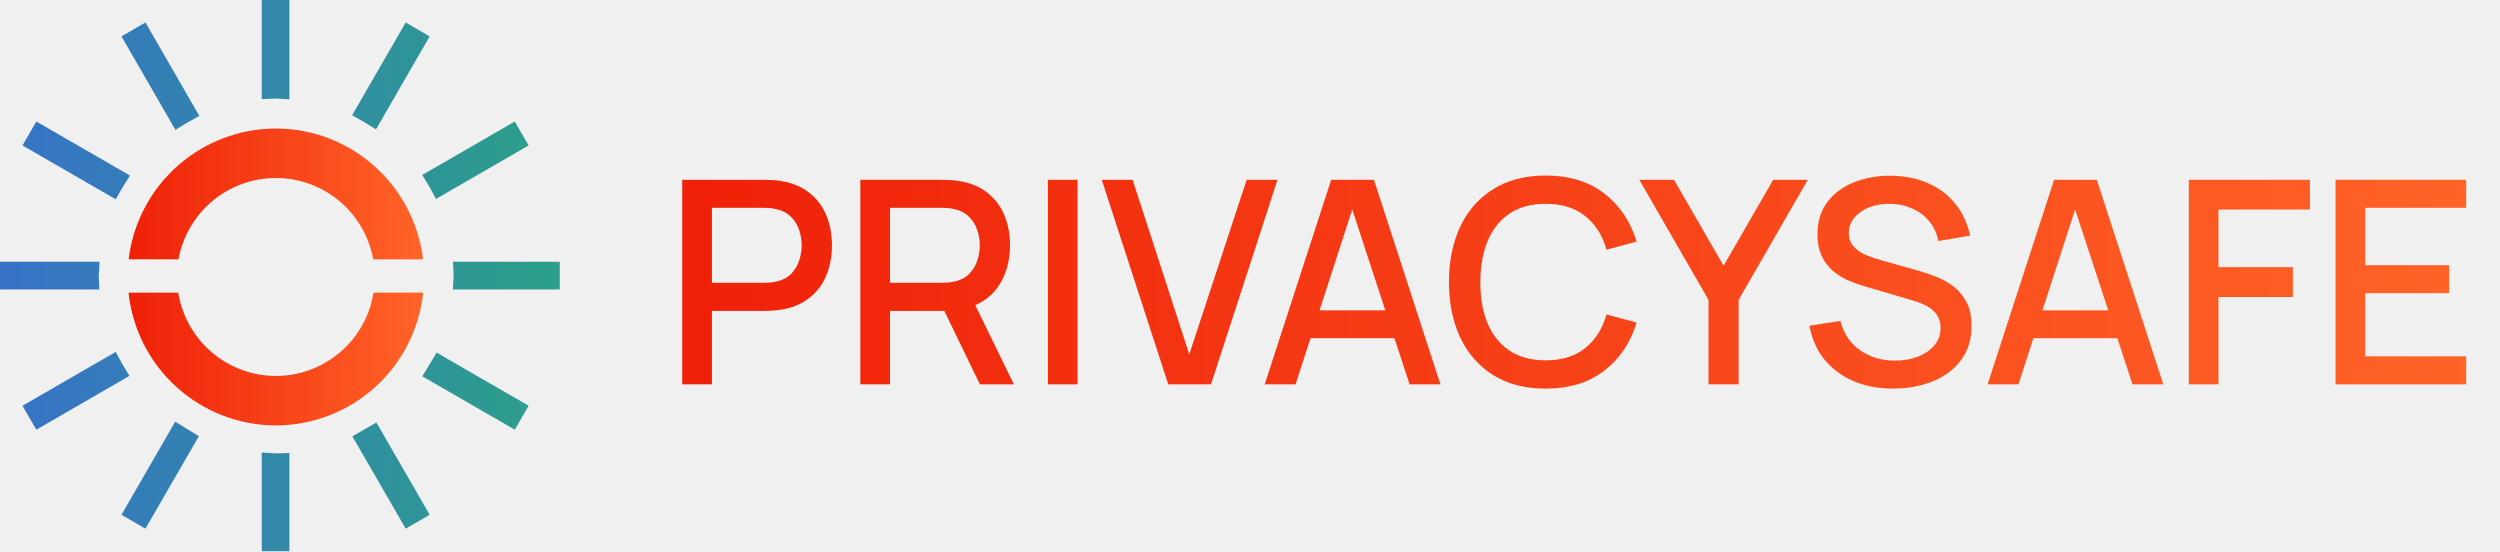
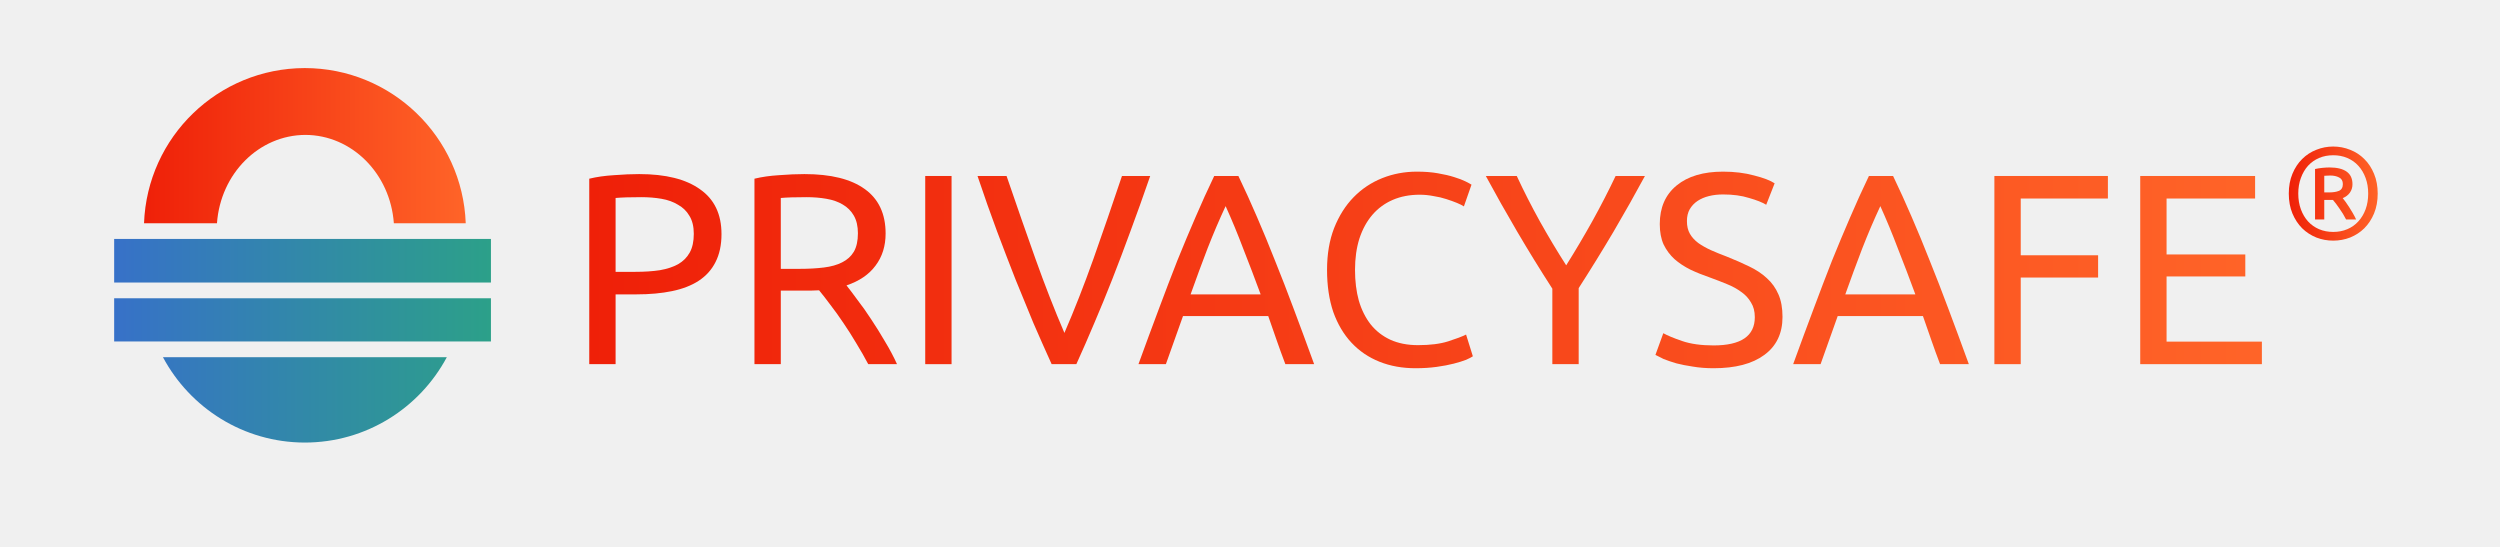
- <svg xmlns="http://www.w3.org/2000/svg" width="127" height="28" viewBox="0 0 127 28" fill="none">
-   <g clip-path="url(#clip0_5004_62071)">
-     <path d="M13.736 0V4.575C13.834 4.57 13.932 4.567 14.03 4.565C14.107 4.568 14.184 4.572 14.262 4.577V0H13.736ZM7.228 1.744L6.771 2.009L9.065 5.983C9.215 5.89 9.367 5.802 9.522 5.718L7.228 1.744ZM20.77 1.744L18.492 5.689C18.647 5.775 18.799 5.864 18.948 5.958L21.227 2.009L20.77 1.744ZM2.007 6.773L1.744 7.228L5.716 9.522C5.802 9.369 5.893 9.219 5.987 9.071L2.007 6.773ZM25.991 6.773L22.06 9.042C22.152 9.191 22.24 9.343 22.323 9.497L26.254 7.228L25.991 6.773ZM0 13.736V14.264H4.584C4.58 14.182 4.577 14.101 4.575 14.02C4.579 13.925 4.584 13.831 4.59 13.736H0ZM23.474 13.736C23.479 13.831 23.482 13.925 23.484 14.02C23.481 14.101 23.477 14.182 23.472 14.264H27.998V13.736H23.474ZM5.706 18.484L1.744 20.772L2.007 21.227L5.966 18.939C5.875 18.79 5.789 18.638 5.706 18.484ZM22.346 18.515C22.259 18.668 22.168 18.818 22.073 18.966L25.991 21.227L26.254 20.772L22.346 18.515ZM9.05 22.042L6.771 25.991L7.228 26.256L9.502 22.319C9.349 22.231 9.198 22.138 9.05 22.042ZM18.966 22.073C18.816 22.165 18.662 22.253 18.507 22.337L20.77 26.256L21.227 25.991L18.966 22.073ZM13.736 23.459V28H14.262V23.466C14.184 23.469 14.107 23.472 14.03 23.474C13.932 23.471 13.834 23.466 13.736 23.459Z" stroke="url(#paint0_linear_5004_62071)" stroke-width="0.879" stroke-linecap="round" />
-     <path d="M14.014 6.529C12.17 6.531 10.392 7.209 9.014 8.433C7.637 9.657 6.755 11.344 6.536 13.174H9.068C9.278 12.015 9.888 10.967 10.792 10.212C11.696 9.457 12.836 9.043 14.014 9.043C15.191 9.043 16.332 9.457 17.236 10.211C18.14 10.966 18.75 12.015 18.96 13.174H21.491C21.272 11.344 20.39 9.657 19.013 8.433C17.635 7.209 15.857 6.531 14.014 6.529ZM6.529 14.867C6.725 16.716 7.598 18.428 8.979 19.673C10.361 20.918 12.154 21.608 14.014 21.612C15.873 21.608 17.666 20.918 19.048 19.673C20.429 18.428 21.302 16.716 21.498 14.867H18.976C18.786 16.047 18.183 17.121 17.274 17.896C16.364 18.672 15.209 19.098 14.014 19.098C12.819 19.097 11.664 18.67 10.756 17.895C9.847 17.119 9.245 16.046 9.055 14.867H6.529Z" fill="url(#paint1_linear_5004_62071)" />
-     <path d="M34.658 19.524V9.135H38.857C38.958 9.135 39.083 9.14 39.232 9.149C39.381 9.154 39.523 9.168 39.658 9.193C40.235 9.284 40.716 9.481 41.101 9.784C41.49 10.087 41.782 10.47 41.974 10.931C42.166 11.393 42.263 11.903 42.263 12.461C42.263 13.024 42.166 13.536 41.974 13.998C41.782 14.46 41.49 14.842 41.101 15.145C40.716 15.448 40.235 15.645 39.658 15.736C39.523 15.756 39.379 15.77 39.225 15.78C39.076 15.789 38.953 15.794 38.857 15.794H36.166V19.524H34.658ZM36.166 14.366H38.799C38.895 14.366 39.001 14.361 39.117 14.351C39.237 14.342 39.35 14.325 39.456 14.301C39.764 14.229 40.011 14.096 40.199 13.904C40.387 13.707 40.521 13.481 40.603 13.226C40.685 12.971 40.726 12.716 40.726 12.461C40.726 12.206 40.685 11.954 40.603 11.703C40.521 11.448 40.387 11.225 40.199 11.032C40.011 10.835 39.764 10.7 39.456 10.628C39.35 10.6 39.237 10.58 39.117 10.571C39.001 10.561 38.895 10.556 38.799 10.556H36.166V14.366ZM43.705 19.524V9.135H47.904C48.005 9.135 48.13 9.14 48.279 9.149C48.428 9.154 48.57 9.168 48.705 9.193C49.282 9.284 49.763 9.481 50.148 9.784C50.538 10.087 50.828 10.47 51.021 10.931C51.213 11.393 51.309 11.903 51.309 12.461C51.309 13.288 51.098 14.002 50.675 14.604C50.251 15.2 49.616 15.573 48.77 15.722L48.157 15.794H45.213V19.524H43.705ZM49.78 19.524L47.731 15.296L49.253 14.907L51.504 19.524H49.78ZM45.213 14.366H47.846C47.943 14.366 48.048 14.361 48.164 14.351C48.284 14.342 48.397 14.325 48.503 14.301C48.811 14.229 49.058 14.096 49.246 13.904C49.434 13.707 49.568 13.481 49.65 13.226C49.732 12.971 49.773 12.716 49.773 12.461C49.773 12.206 49.732 11.954 49.65 11.703C49.568 11.448 49.434 11.225 49.246 11.032C49.058 10.835 48.811 10.7 48.503 10.628C48.397 10.6 48.284 10.58 48.164 10.571C48.048 10.561 47.943 10.556 47.846 10.556H45.213V14.366ZM53.234 19.524V9.135H54.742V19.524H53.234ZM59.347 19.524L55.971 9.135H57.537L60.415 18.002L63.33 9.135H64.896L61.519 19.524H59.347ZM64.248 19.524L67.624 9.135H69.796L73.173 19.524H71.607L68.498 10.044H68.887L65.814 19.524H64.248ZM66.001 17.18V15.765H71.427V17.18H66.001ZM78.522 19.741C77.483 19.741 76.598 19.515 75.867 19.063C75.135 18.606 74.575 17.971 74.185 17.158C73.801 16.345 73.608 15.402 73.608 14.33C73.608 13.257 73.801 12.314 74.185 11.501C74.575 10.688 75.135 10.056 75.867 9.604C76.598 9.147 77.483 8.918 78.522 8.918C79.719 8.918 80.71 9.221 81.494 9.827C82.283 10.434 82.831 11.249 83.139 12.273L81.61 12.685C81.408 11.958 81.047 11.388 80.527 10.975C80.013 10.561 79.344 10.354 78.522 10.354C77.786 10.354 77.172 10.52 76.682 10.852C76.191 11.184 75.821 11.648 75.571 12.245C75.325 12.841 75.203 13.536 75.203 14.33C75.198 15.123 75.318 15.818 75.564 16.415C75.814 17.011 76.184 17.475 76.675 17.807C77.17 18.139 77.786 18.305 78.522 18.305C79.344 18.305 80.013 18.098 80.527 17.685C81.047 17.266 81.408 16.696 81.61 15.975L83.139 16.386C82.831 17.41 82.283 18.226 81.494 18.832C80.71 19.438 79.719 19.741 78.522 19.741ZM86.793 19.524V15.232L83.279 9.135H85.04L87.558 13.5L90.076 9.135H91.836L88.322 15.232V19.524H86.793ZM96.172 19.741C95.427 19.741 94.753 19.613 94.152 19.358C93.556 19.099 93.063 18.731 92.673 18.255C92.288 17.774 92.038 17.204 91.923 16.545L93.496 16.306C93.654 16.941 93.986 17.437 94.491 17.793C94.996 18.144 95.585 18.32 96.259 18.32C96.677 18.32 97.062 18.255 97.413 18.125C97.764 17.99 98.046 17.8 98.257 17.555C98.474 17.305 98.582 17.006 98.582 16.66C98.582 16.473 98.549 16.306 98.481 16.162C98.419 16.018 98.33 15.893 98.214 15.787C98.104 15.676 97.966 15.583 97.803 15.506C97.644 15.424 97.469 15.354 97.276 15.296L94.614 14.51C94.354 14.433 94.09 14.334 93.82 14.214C93.551 14.089 93.303 13.928 93.077 13.731C92.856 13.529 92.675 13.281 92.536 12.988C92.397 12.689 92.327 12.329 92.327 11.905C92.327 11.266 92.49 10.725 92.817 10.282C93.149 9.835 93.597 9.498 94.159 9.272C94.722 9.041 95.352 8.926 96.05 8.926C96.752 8.935 97.38 9.06 97.933 9.301C98.491 9.541 98.953 9.888 99.318 10.34C99.689 10.787 99.943 11.331 100.083 11.97L98.467 12.245C98.395 11.855 98.241 11.521 98.005 11.242C97.769 10.958 97.481 10.741 97.139 10.592C96.798 10.438 96.427 10.359 96.028 10.354C95.643 10.345 95.29 10.402 94.967 10.527C94.65 10.652 94.395 10.828 94.203 11.054C94.015 11.28 93.921 11.54 93.921 11.833C93.921 12.122 94.005 12.355 94.174 12.533C94.342 12.711 94.549 12.853 94.794 12.959C95.044 13.06 95.292 13.144 95.537 13.211L97.457 13.752C97.697 13.82 97.969 13.911 98.272 14.027C98.58 14.137 98.876 14.293 99.159 14.496C99.448 14.698 99.686 14.967 99.874 15.304C100.061 15.636 100.155 16.054 100.155 16.559C100.155 17.083 100.049 17.545 99.838 17.944C99.626 18.339 99.335 18.671 98.965 18.94C98.599 19.204 98.176 19.404 97.695 19.539C97.214 19.674 96.706 19.741 96.172 19.741ZM100.971 19.524L104.348 9.135H106.519L109.896 19.524H108.33L105.221 10.044H105.61L102.537 19.524H100.971ZM102.724 17.18V15.765H108.15V17.18H102.724ZM111.19 19.524V9.135H117.345V10.643H112.698V13.572H116.479V15.087H112.698V19.524H111.19ZM118.645 19.524V9.135H125.283V10.556H120.153V13.471H124.417V14.892H120.153V18.103H125.283V19.524H118.645Z" fill="url(#paint2_linear_5004_62071)" />
-   </g>
+ <svg xmlns="http://www.w3.org/2000/svg" width="1231" height="269" viewBox="0 0 1231 269" fill="none">
+   <path d="M314.752 85.719C327.766 85.719 337.749 88.215 344.701 93.206C351.743 98.109 355.264 105.462 355.264 115.267C355.264 120.615 354.284 125.206 352.323 129.039C350.451 132.782 347.687 135.858 344.033 138.264C340.468 140.582 336.1 142.275 330.93 143.345C325.76 144.415 319.922 144.949 313.415 144.949H303.12V179.311H290.151V87.992C293.805 87.101 297.861 86.521 302.318 86.254C306.864 85.897 311.008 85.719 314.752 85.719ZM315.822 97.084C310.295 97.084 306.061 97.217 303.12 97.485V133.852H312.88C317.337 133.852 321.348 133.585 324.913 133.05C328.479 132.426 331.465 131.445 333.872 130.108C336.367 128.682 338.284 126.766 339.621 124.359C340.958 121.952 341.626 118.877 341.626 115.134C341.626 111.568 340.913 108.627 339.487 106.309C338.15 103.992 336.278 102.164 333.872 100.827C331.554 99.401 328.835 98.421 325.716 97.886C322.596 97.351 319.298 97.084 315.822 97.084Z" fill="url(#paint0_linear_6378_92654)" />
+   <path d="M416.821 140.537C418.247 142.32 420.03 144.682 422.169 147.623C424.397 150.476 426.67 153.685 428.988 157.25C431.305 160.726 433.578 164.381 435.806 168.214C438.124 172.047 440.085 175.746 441.689 179.311H427.517C425.734 175.924 423.773 172.492 421.634 169.016C419.584 165.54 417.489 162.242 415.35 159.122C413.211 155.913 411.071 152.927 408.932 150.164C406.882 147.401 405.01 144.994 403.317 142.944C402.158 143.033 400.955 143.078 399.707 143.078C398.548 143.078 397.345 143.078 396.097 143.078H384.465V179.311H371.495V87.992C375.15 87.101 379.206 86.521 383.662 86.254C388.208 85.897 392.353 85.719 396.097 85.719C409.11 85.719 419.004 88.17 425.779 93.073C432.642 97.975 436.074 105.284 436.074 115C436.074 121.15 434.425 126.409 431.127 130.777C427.918 135.145 423.149 138.398 416.821 140.537ZM397.166 97.084C391.64 97.084 387.406 97.217 384.465 97.485V132.381H393.69C398.147 132.381 402.158 132.158 405.723 131.713C409.289 131.267 412.275 130.42 414.681 129.172C417.177 127.925 419.094 126.186 420.431 123.958C421.768 121.64 422.436 118.61 422.436 114.866C422.436 111.39 421.768 108.493 420.431 106.176C419.094 103.858 417.266 102.031 414.949 100.694C412.72 99.357 410.046 98.421 406.927 97.886C403.896 97.351 400.643 97.084 397.166 97.084Z" fill="url(#paint1_linear_6378_92654)" />
+   <path d="M455.582 86.655H468.551V179.311H455.582V86.655Z" fill="url(#paint2_linear_6378_92654)" />
+   <path d="M566.362 86.655C562.975 96.46 559.722 105.552 556.602 113.93C553.571 122.22 550.585 130.108 547.644 137.596C544.702 145.083 541.761 152.258 538.819 159.122C535.967 165.896 533.026 172.626 529.995 179.311H517.828C514.797 172.626 511.811 165.896 508.87 159.122C506.018 152.258 503.076 145.083 500.046 137.596C497.104 130.108 494.073 122.22 490.954 113.93C487.834 105.552 484.625 96.46 481.327 86.655H495.633C500.447 100.738 505.171 114.287 509.806 127.301C514.441 140.314 519.21 152.526 524.112 163.935C529.015 152.615 533.783 140.448 538.418 127.434C543.053 114.331 547.733 100.738 552.457 86.655H566.362Z" fill="url(#paint3_linear_6378_92654)" />
+   <path d="M632.91 179.311C631.394 175.3 629.968 171.378 628.631 167.545C627.294 163.623 625.913 159.657 624.486 155.646H582.504L574.08 179.311H560.576C564.142 169.506 567.484 160.459 570.604 152.169C573.724 143.791 576.755 135.858 579.696 128.37C582.727 120.883 585.713 113.752 588.654 106.978C591.596 100.114 594.671 93.34 597.88 86.655H609.779C612.988 93.34 616.063 100.114 619.005 106.978C621.946 113.752 624.888 120.883 627.829 128.37C630.86 135.858 633.935 143.791 637.055 152.169C640.174 160.459 643.517 169.506 647.082 179.311H632.91ZM620.743 144.949C617.89 137.195 615.038 129.707 612.186 122.487C609.423 115.178 606.526 108.181 603.495 101.496C600.375 108.181 597.389 115.178 594.537 122.487C591.774 129.707 589.011 137.195 586.247 144.949H620.743Z" fill="url(#paint4_linear_6378_92654)" />
+   <path d="M697.025 181.317C690.518 181.317 684.59 180.247 679.242 178.108C673.894 175.968 669.303 172.849 665.471 168.749C661.638 164.648 658.652 159.612 656.513 153.64C654.462 147.579 653.437 140.671 653.437 132.916C653.437 125.161 654.596 118.298 656.914 112.326C659.32 106.265 662.529 101.184 666.54 97.084C670.551 92.984 675.231 89.864 680.579 87.725C685.927 85.585 691.632 84.516 697.693 84.516C701.526 84.516 704.958 84.783 707.988 85.318C711.108 85.853 713.782 86.477 716.01 87.19C718.328 87.903 720.2 88.616 721.626 89.329C723.052 90.042 724.033 90.577 724.567 90.933L720.824 101.63C720.021 101.095 718.863 100.515 717.347 99.891C715.832 99.267 714.094 98.644 712.133 98.02C710.261 97.396 708.166 96.905 705.849 96.549C703.621 96.103 701.348 95.88 699.03 95.88C694.128 95.88 689.715 96.727 685.793 98.421C681.872 100.114 678.529 102.566 675.766 105.774C673.003 108.983 670.863 112.905 669.348 117.54C667.922 122.086 667.209 127.211 667.209 132.916C667.209 138.443 667.833 143.479 669.081 148.025C670.418 152.57 672.379 156.492 674.964 159.79C677.548 162.999 680.757 165.495 684.59 167.278C688.512 169.061 693.058 169.952 698.228 169.952C704.2 169.952 709.147 169.328 713.069 168.08C716.991 166.832 719.932 165.718 721.893 164.737L725.236 175.434C724.612 175.879 723.498 176.459 721.893 177.172C720.289 177.796 718.283 178.42 715.877 179.044C713.47 179.668 710.662 180.202 707.453 180.648C704.244 181.094 700.768 181.317 697.025 181.317Z" fill="url(#paint5_linear_6378_92654)" />
+   <path d="M764.373 179.311V142.142C758.223 132.604 752.429 123.2 746.992 113.93C741.555 104.66 736.429 95.568 731.616 86.655H746.858C750.245 93.964 754.034 101.407 758.223 108.983C762.412 116.471 766.735 123.691 771.192 130.643C775.56 123.691 779.838 116.471 784.028 108.983C788.217 101.407 792.05 93.964 795.526 86.655H809.966C805.153 95.568 800.027 104.66 794.59 113.93C789.153 123.111 783.404 132.426 777.342 141.874V179.311H764.373Z" fill="url(#paint6_linear_6378_92654)" />
+   <path d="M843.747 170.086C857.295 170.086 864.07 165.451 864.07 156.18C864.07 153.328 863.446 150.921 862.198 148.96C861.039 146.91 859.435 145.172 857.385 143.746C855.334 142.231 852.972 140.938 850.298 139.869C847.713 138.799 844.95 137.729 842.009 136.66C838.622 135.501 835.413 134.209 832.382 132.782C829.352 131.267 826.722 129.529 824.494 127.568C822.265 125.518 820.483 123.111 819.146 120.348C817.898 117.585 817.274 114.242 817.274 110.32C817.274 102.209 820.037 95.88 825.563 91.335C831.09 86.789 838.711 84.516 848.427 84.516C854.042 84.516 859.123 85.14 863.669 86.388C868.304 87.546 871.691 88.839 873.83 90.265L869.685 100.827C867.813 99.669 865.006 98.554 861.262 97.485C857.607 96.326 853.329 95.747 848.427 95.747C845.931 95.747 843.613 96.014 841.474 96.549C839.335 97.084 837.463 97.886 835.858 98.956C834.254 100.025 832.962 101.407 831.981 103.1C831.09 104.705 830.644 106.621 830.644 108.85C830.644 111.345 831.134 113.44 832.115 115.134C833.095 116.827 834.477 118.342 836.26 119.68C838.042 120.927 840.092 122.086 842.41 123.156C844.817 124.225 847.446 125.295 850.298 126.365C854.309 127.969 857.964 129.574 861.262 131.178C864.649 132.782 867.546 134.699 869.953 136.927C872.448 139.156 874.365 141.83 875.702 144.949C877.039 147.98 877.707 151.679 877.707 156.047C877.707 164.158 874.721 170.398 868.749 174.765C862.866 179.133 854.532 181.317 843.747 181.317C840.092 181.317 836.705 181.049 833.585 180.514C830.555 180.069 827.836 179.534 825.43 178.91C823.023 178.197 820.928 177.484 819.146 176.771C817.452 175.968 816.115 175.3 815.134 174.765L819.012 164.069C821.062 165.228 824.182 166.52 828.371 167.946C832.56 169.372 837.686 170.086 843.747 170.086Z" fill="url(#paint7_linear_6378_92654)" />
+   <path d="M955.285 179.311C953.77 175.3 952.344 171.378 951.007 167.545C949.67 163.623 948.288 159.657 946.862 155.646H904.879L896.456 179.311H882.952C886.518 169.506 889.86 160.459 892.98 152.169C896.1 143.791 899.13 135.858 902.072 128.37C905.102 120.883 908.088 113.752 911.03 106.978C913.971 100.114 917.046 93.34 920.255 86.655H932.155C935.364 93.34 938.439 100.114 941.38 106.978C944.322 113.752 947.263 120.883 950.205 128.37C953.235 135.858 956.311 143.791 959.43 152.169C962.55 160.459 965.893 169.506 969.458 179.311H955.285ZM943.119 144.949C940.266 137.195 937.414 129.707 934.562 122.487C931.798 115.178 928.901 108.181 925.871 101.496C922.751 108.181 919.765 115.178 916.913 122.487C914.15 129.707 911.386 137.195 908.623 144.949H943.119Z" fill="url(#paint8_linear_6378_92654)" />
+   <path d="M982.038 179.311V86.655H1037.93V97.752H995.007V125.696H1033.11V136.66H995.007V179.311H982.038Z" fill="url(#paint9_linear_6378_92654)" />
+   <path d="M1053.85 179.311V86.655H1110.41V97.752H1066.82V125.295H1105.59V136.125H1066.82V168.214H1113.75V179.311H1053.85Z" fill="url(#paint10_linear_6378_92654)" />
+   <path d="M1170.78 95.322C1170.78 98.948 1170.18 102.212 1168.98 105.114C1167.79 107.972 1166.19 110.404 1164.18 112.41C1162.18 114.372 1159.85 115.887 1157.21 116.954C1154.56 117.978 1151.79 118.49 1148.89 118.49C1145.99 118.49 1143.21 117.978 1140.57 116.954C1137.92 115.887 1135.6 114.372 1133.59 112.41C1131.59 110.404 1129.99 107.972 1128.79 105.114C1127.6 102.212 1127 98.948 1127 95.322C1127 91.695 1127.6 88.452 1128.79 85.594C1129.99 82.692 1131.59 80.26 1133.59 78.298C1135.6 76.292 1137.92 74.778 1140.57 73.754C1143.21 72.687 1145.99 72.154 1148.89 72.154C1151.79 72.154 1154.56 72.687 1157.21 73.754C1159.85 74.778 1162.18 76.292 1164.18 78.298C1166.19 80.26 1167.79 82.692 1168.98 85.594C1170.18 88.452 1170.78 91.695 1170.78 95.322ZM1166.1 95.322C1166.1 92.506 1165.68 89.946 1164.82 87.642C1163.97 85.295 1162.78 83.29 1161.24 81.626C1159.75 79.962 1157.93 78.682 1155.8 77.786C1153.71 76.89 1151.4 76.442 1148.89 76.442C1146.37 76.442 1144.04 76.89 1141.91 77.786C1139.82 78.682 1138.01 79.962 1136.47 81.626C1134.98 83.29 1133.8 85.295 1132.95 87.642C1132.1 89.946 1131.67 92.506 1131.67 95.322C1131.67 98.138 1132.1 100.719 1132.95 103.066C1133.8 105.37 1134.98 107.354 1136.47 109.018C1138.01 110.682 1139.82 111.962 1141.91 112.858C1144.04 113.754 1146.37 114.202 1148.89 114.202C1151.4 114.202 1153.71 113.754 1155.8 112.858C1157.93 111.962 1159.75 110.682 1161.24 109.018C1162.78 107.354 1163.97 105.37 1164.82 103.066C1165.68 100.719 1166.1 98.138 1166.1 95.322ZM1155.22 108.058C1154.24 106.138 1153.13 104.324 1151.9 102.618C1150.7 100.868 1149.66 99.482 1148.76 98.458H1144.47V108.058H1139.93V83.226C1141.08 82.97 1142.3 82.778 1143.58 82.65C1144.86 82.522 1146.03 82.458 1147.1 82.458C1150.76 82.458 1153.56 83.14 1155.48 84.506C1157.4 85.871 1158.36 87.94 1158.36 90.714C1158.36 92.292 1157.93 93.679 1157.08 94.874C1156.27 96.026 1155.1 96.922 1153.56 97.562C1153.99 98.074 1154.48 98.714 1155.03 99.482C1155.59 100.25 1156.16 101.103 1156.76 102.042C1157.36 102.98 1157.95 103.962 1158.55 104.986C1159.15 106.01 1159.68 107.034 1160.15 108.058H1155.22ZM1144.47 94.746H1146.9C1148.82 94.746 1150.42 94.49 1151.7 93.978C1152.98 93.423 1153.62 92.314 1153.62 90.65C1153.62 89.071 1153 87.983 1151.77 87.386C1150.57 86.746 1149.12 86.426 1147.42 86.426C1146.95 86.426 1146.46 86.447 1145.94 86.49C1145.43 86.49 1144.94 86.511 1144.47 86.554V94.746Z" fill="url(#paint11_linear_6378_92654)" />
+   <path d="M150.053 33.519C107.439 33.603 72.502 67.335 70.921 109.92H106.837C108.603 85.42 127.556 66.49 150.383 66.427C173.211 66.489 192.166 85.419 193.932 109.92H229.327C227.744 67.28 192.722 33.528 150.053 33.519Z" fill="url(#paint12_linear_6378_92654)" />
+   <path d="M56.21 117.66V139.123H241.737V117.66H56.21ZM56.21 146.863V168.131H241.737V146.863H56.21ZM80.227 175.871C93.581 200.886 119.866 217.86 150.053 217.92C180.294 217.914 206.646 200.928 220.022 175.871H80.227Z" fill="url(#paint13_linear_6378_92654)" />
  <defs>
-     <linearGradient id="paint0_linear_5004_62071" x1="-0.469" y1="14" x2="28.467" y2="14" gradientUnits="userSpaceOnUse">
+     <linearGradient id="paint0_linear_6378_92654" x1="289.053" y1="185.047" x2="1114.12" y2="185.047" gradientUnits="userSpaceOnUse">
+       <stop stop-color="#EF2008" />
+       <stop offset="1" stop-color="#FF6428" />
+     </linearGradient>
+     <linearGradient id="paint1_linear_6378_92654" x1="289.053" y1="185.047" x2="1114.12" y2="185.047" gradientUnits="userSpaceOnUse">
+       <stop stop-color="#EF2008" />
+       <stop offset="1" stop-color="#FF6428" />
+     </linearGradient>
+     <linearGradient id="paint2_linear_6378_92654" x1="289.053" y1="185.047" x2="1114.12" y2="185.047" gradientUnits="userSpaceOnUse">
+       <stop stop-color="#EF2008" />
+       <stop offset="1" stop-color="#FF6428" />
+     </linearGradient>
+     <linearGradient id="paint3_linear_6378_92654" x1="289.053" y1="185.047" x2="1114.12" y2="185.047" gradientUnits="userSpaceOnUse">
+       <stop stop-color="#EF2008" />
+       <stop offset="1" stop-color="#FF6428" />
+     </linearGradient>
+     <linearGradient id="paint4_linear_6378_92654" x1="289.053" y1="185.047" x2="1114.12" y2="185.047" gradientUnits="userSpaceOnUse">
+       <stop stop-color="#EF2008" />
+       <stop offset="1" stop-color="#FF6428" />
+     </linearGradient>
+     <linearGradient id="paint5_linear_6378_92654" x1="289.053" y1="185.047" x2="1114.12" y2="185.047" gradientUnits="userSpaceOnUse">
+       <stop stop-color="#EF2008" />
+       <stop offset="1" stop-color="#FF6428" />
+     </linearGradient>
+     <linearGradient id="paint6_linear_6378_92654" x1="289.053" y1="185.047" x2="1114.12" y2="185.047" gradientUnits="userSpaceOnUse">
+       <stop stop-color="#EF2008" />
+       <stop offset="1" stop-color="#FF6428" />
+     </linearGradient>
+     <linearGradient id="paint7_linear_6378_92654" x1="289.053" y1="185.047" x2="1114.12" y2="185.047" gradientUnits="userSpaceOnUse">
+       <stop stop-color="#EF2008" />
+       <stop offset="1" stop-color="#FF6428" />
+     </linearGradient>
+     <linearGradient id="paint8_linear_6378_92654" x1="289.053" y1="185.047" x2="1114.12" y2="185.047" gradientUnits="userSpaceOnUse">
+       <stop stop-color="#EF2008" />
+       <stop offset="1" stop-color="#FF6428" />
+     </linearGradient>
+     <linearGradient id="paint9_linear_6378_92654" x1="289.053" y1="185.047" x2="1114.12" y2="185.047" gradientUnits="userSpaceOnUse">
+       <stop stop-color="#EF2008" />
+       <stop offset="1" stop-color="#FF6428" />
+     </linearGradient>
+     <linearGradient id="paint10_linear_6378_92654" x1="289.053" y1="185.047" x2="1114.12" y2="185.047" gradientUnits="userSpaceOnUse">
+       <stop stop-color="#EF2008" />
+       <stop offset="1" stop-color="#FF6428" />
+     </linearGradient>
+     <linearGradient id="paint11_linear_6378_92654" x1="1126.94" y1="120.275" x2="1170.79" y2="120.275" gradientUnits="userSpaceOnUse">
+       <stop stop-color="#EF2008" />
+       <stop offset="1" stop-color="#FF6428" />
+     </linearGradient>
+     <linearGradient id="paint12_linear_6378_92654" x1="70.709" y1="112.864" x2="229.398" y2="112.864" gradientUnits="userSpaceOnUse">
+       <stop stop-color="#EF2008" />
+       <stop offset="1" stop-color="#FF6428" />
+     </linearGradient>
+     <linearGradient id="paint13_linear_6378_92654" x1="56.21" y1="167.79" x2="241.737" y2="167.79" gradientUnits="userSpaceOnUse">
      <stop stop-color="#3771C8" />
      <stop offset="1" stop-color="#2CA089" />
    </linearGradient>
-     <linearGradient id="paint1_linear_5004_62071" x1="6.472" y1="14.07" x2="21.555" y2="14.07" gradientUnits="userSpaceOnUse">
-       <stop stop-color="#EF2008" />
-       <stop offset="1" stop-color="#FF6428" />
-     </linearGradient>
-     <linearGradient id="paint2_linear_5004_62071" x1="33.294" y1="13.524" x2="127.001" y2="13.524" gradientUnits="userSpaceOnUse">
-       <stop stop-color="#EF2008" />
-       <stop offset="1" stop-color="#FF6428" />
-     </linearGradient>
-     <clipPath id="clip0_5004_62071">
-       <rect width="126.648" height="28" fill="white" />
-     </clipPath>
  </defs>
</svg>
